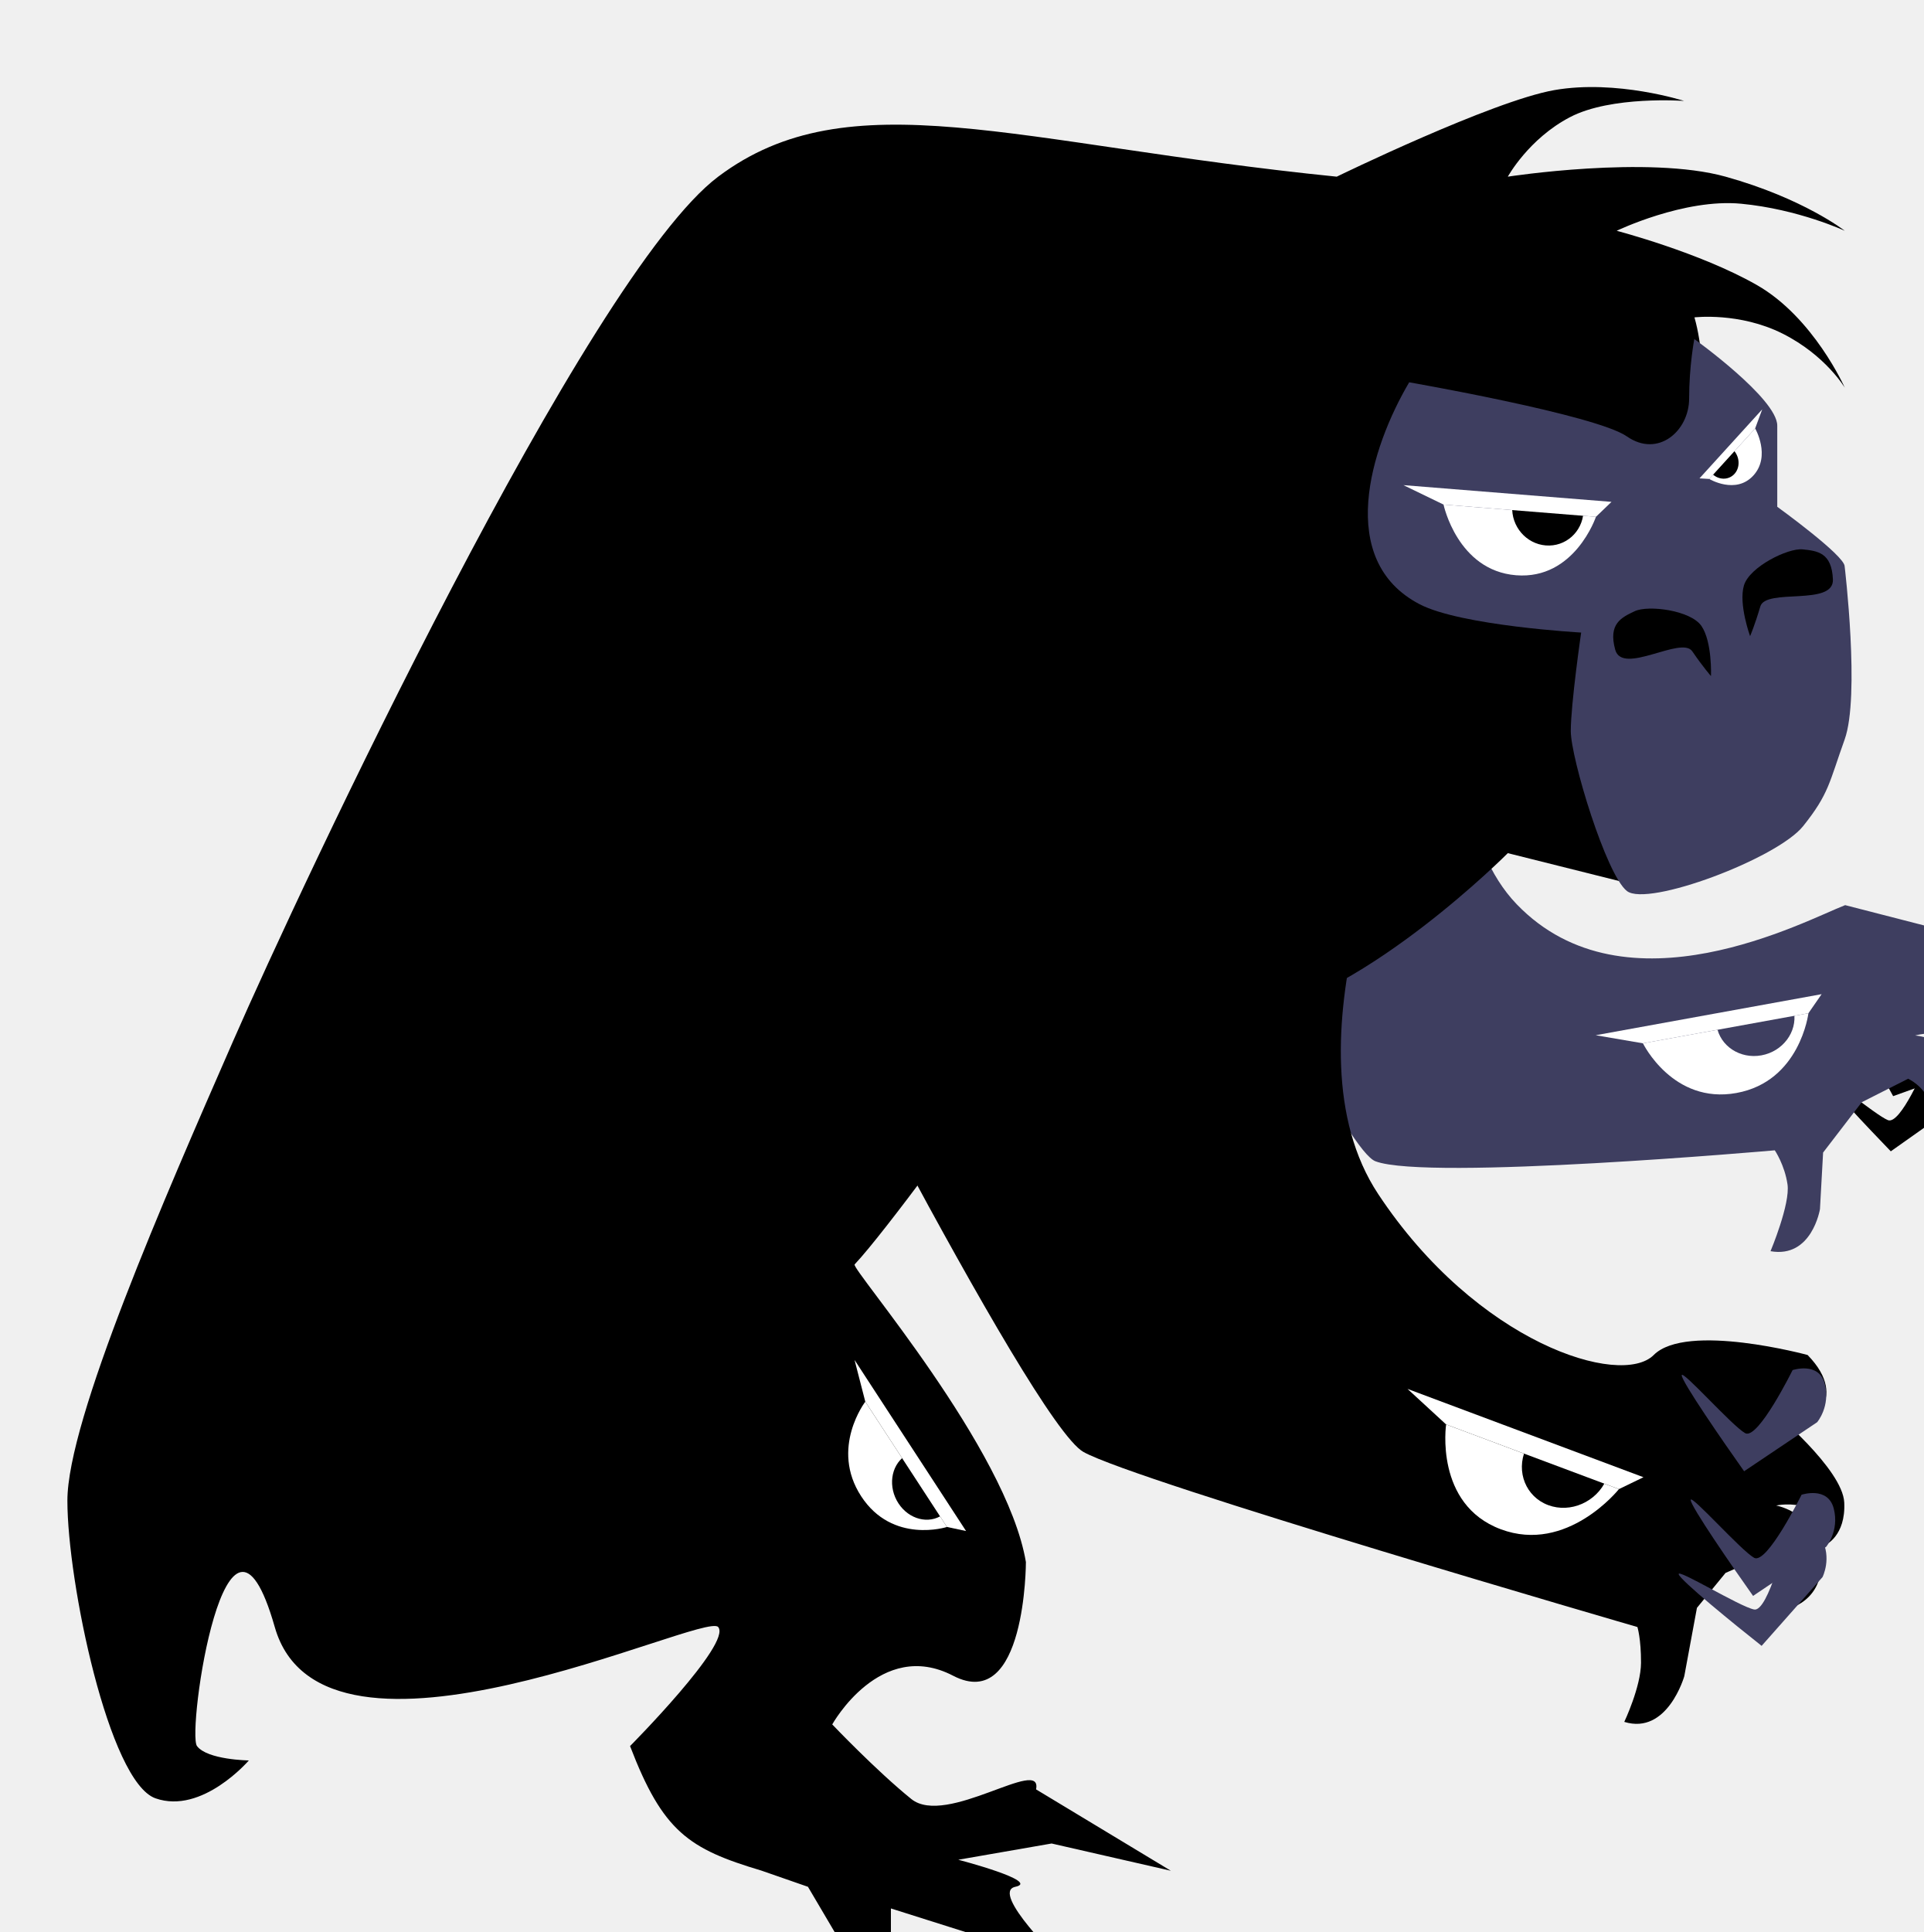
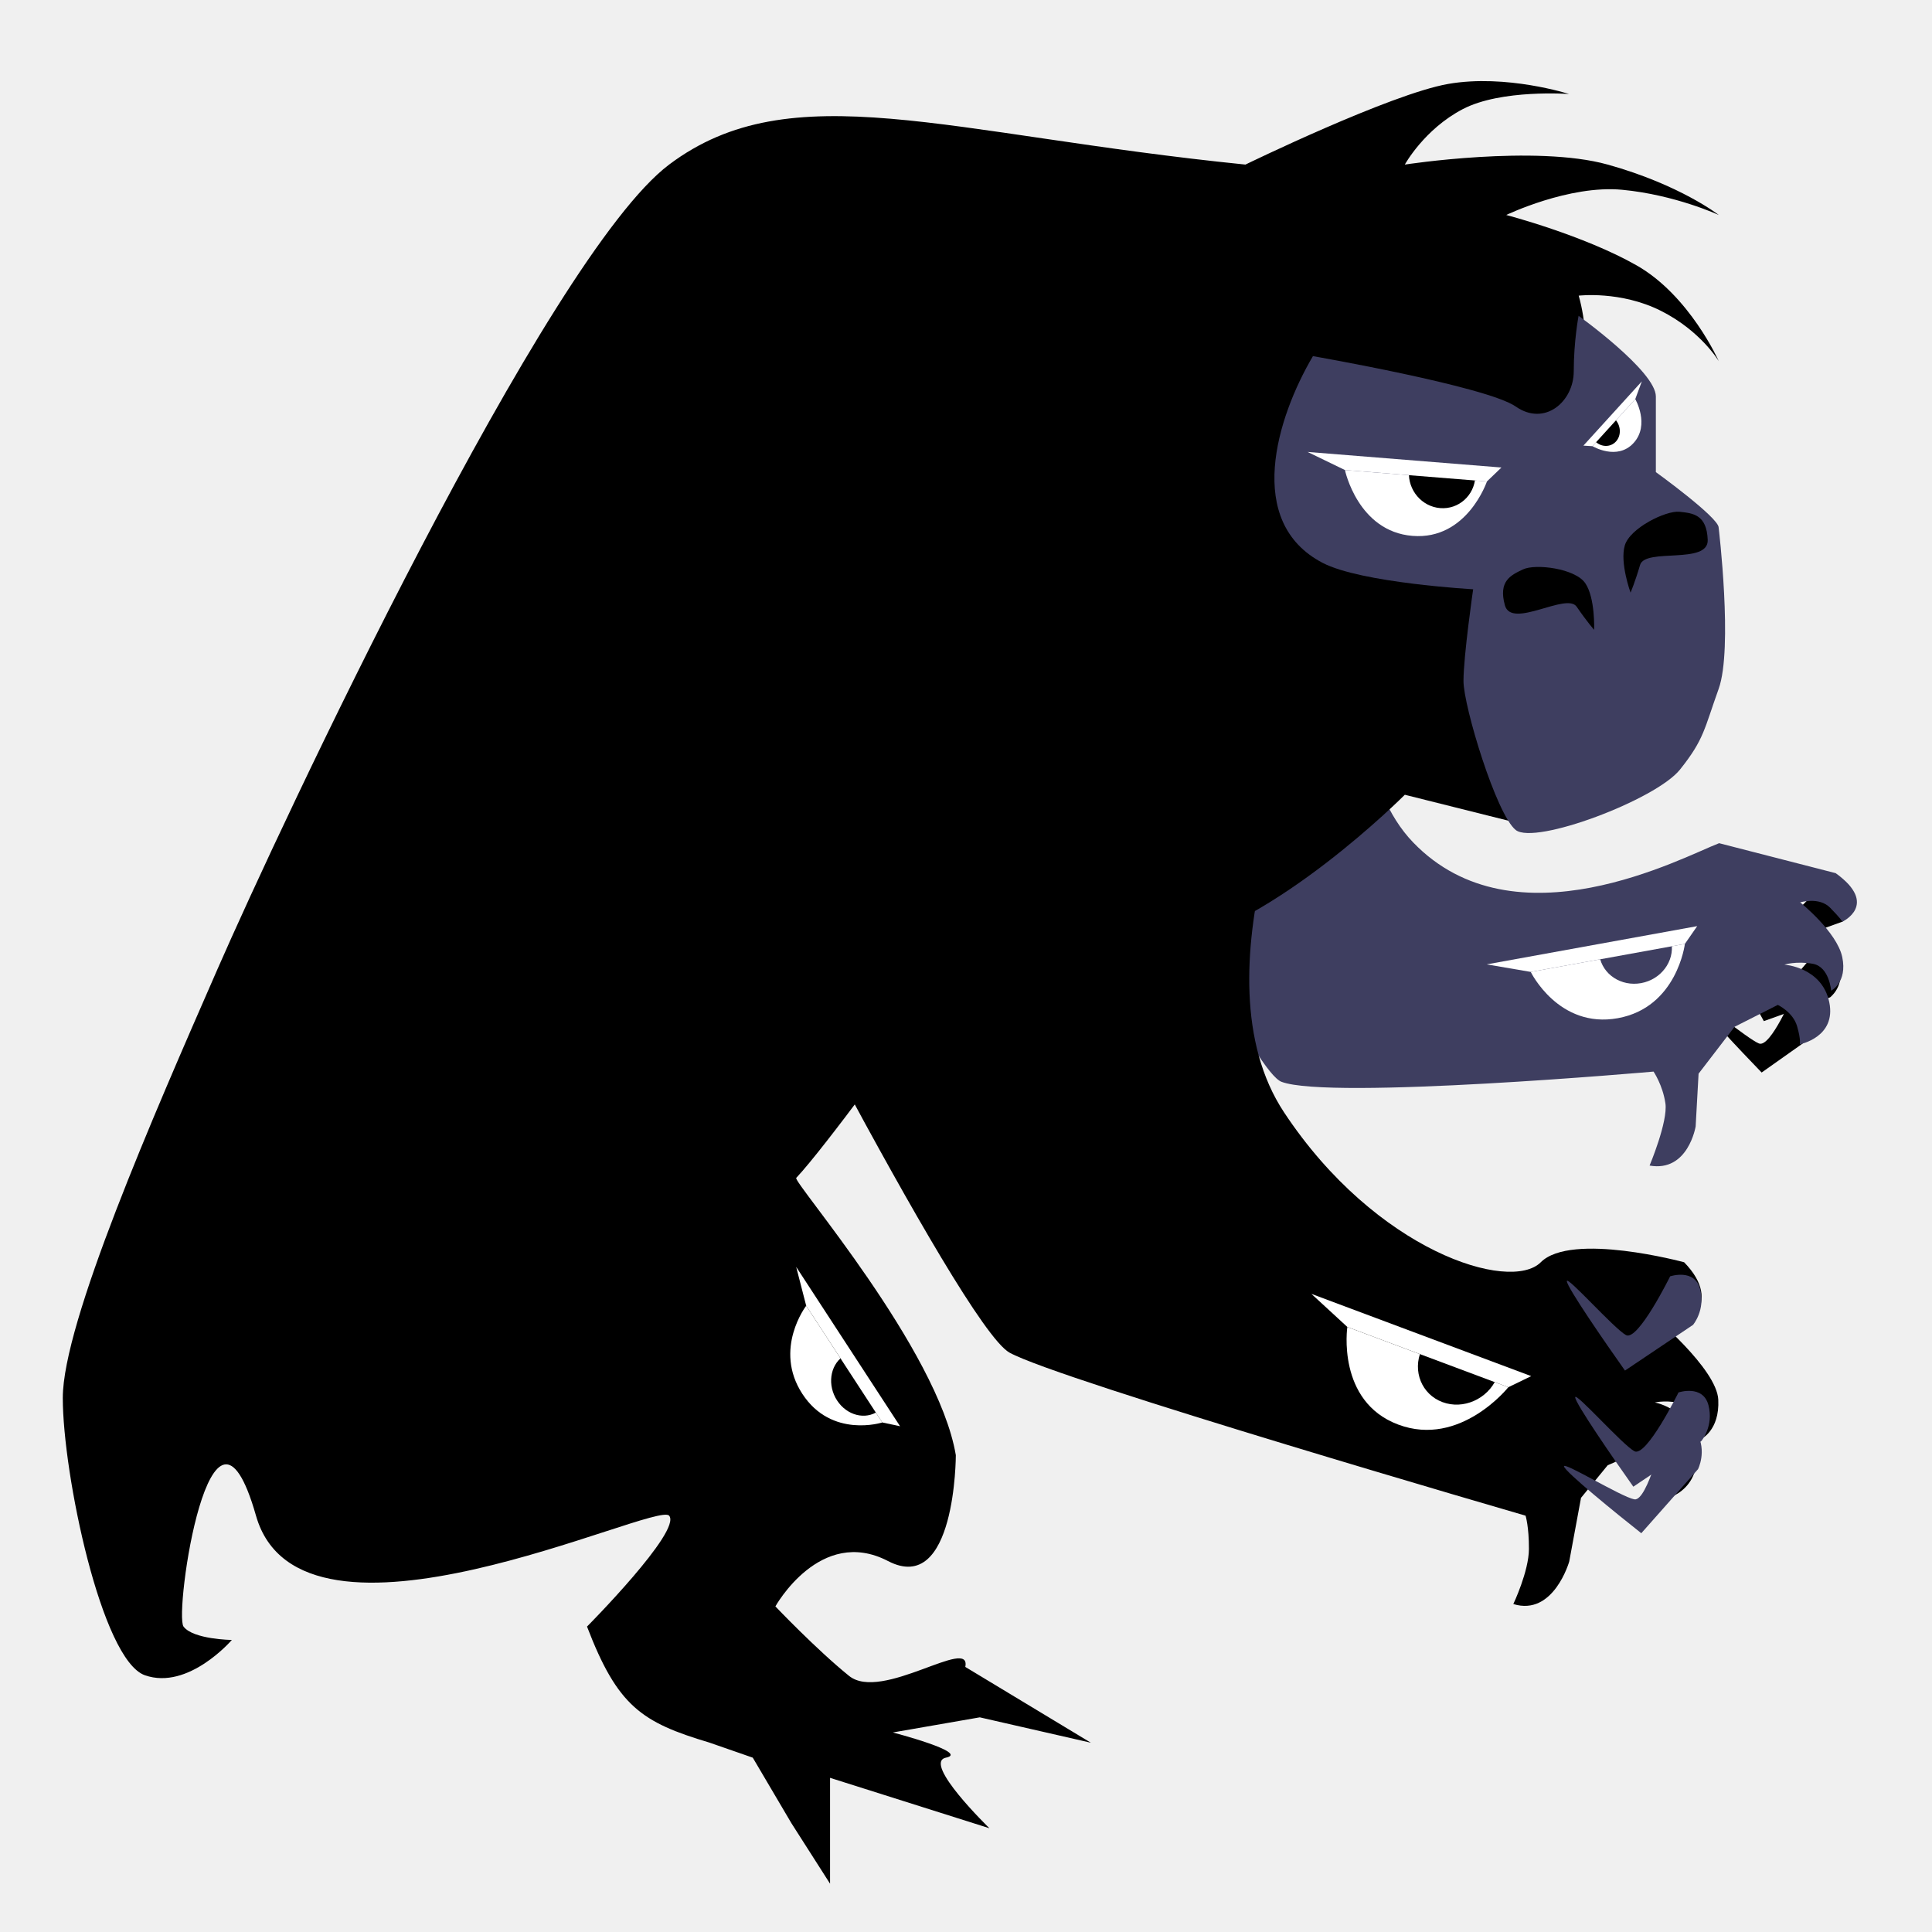
- <svg xmlns="http://www.w3.org/2000/svg" height="100%" viewbox="0 0 200 200" width="100%">
+ <svg xmlns="http://www.w3.org/2000/svg" height="100%" viewBox="0 0 200 200" width="100%">
  <path d="M182.088 108.021C183.295 108.507 185.674 102.807 185.674 102.807C185.674 102.807 187.922 101.975 188.665 103.72C189.407 105.465 188.367 106.783 188.367 106.783L182.365 111.027C180.224 108.816 175.929 104.273 175.885 103.792C175.841 103.312 180.88 107.536 182.088 108.021Z" fill="black" />
  <path d="M184.352 94.894C185.396 95.692 189.12 90.841 189.12 90.841C189.12 90.841 191.499 90.651 191.778 92.538C192.057 94.425 190.723 95.413 190.723 95.413L183.867 97.871C182.354 95.152 179.347 89.596 179.425 89.12C179.502 88.643 183.309 94.097 184.352 94.894Z" fill="black" />
  <path d="M183.076 102.729C184.119 103.527 187.844 98.676 187.844 98.676C187.844 98.676 190.222 98.486 190.502 100.373C190.781 102.26 189.446 103.248 189.446 103.248L182.591 105.706C181.077 102.987 178.071 97.431 178.148 96.955C178.226 96.478 182.032 101.931 183.076 102.729Z" fill="black" />
  <path d="M146.288 87.205C135.747 76.266 143.421 45.978 143.421 45.978L97.499 40.889C97.499 40.889 127.638 110.09 132.665 111.99C137.691 113.89 171.176 110.931 171.176 110.931C171.176 110.931 172.123 112.324 172.402 114.212C172.682 116.099 170.765 120.659 170.765 120.659C174.757 121.367 175.533 116.605 175.533 116.605L175.836 111.146L179.561 106.295L184.038 104.027C184.038 104.027 185.601 104.763 186.028 106.218C186.455 107.672 186.308 108.105 186.308 108.105C186.308 108.105 190.121 107.384 189.365 103.747C188.608 100.11 184.717 99.86 184.717 99.86C184.717 99.86 185.955 99.467 187.665 99.771C189.376 100.074 189.559 102.557 189.559 102.557C189.559 102.557 191.255 101.702 190.711 99.086C190.167 96.471 186.354 93.413 186.354 93.413C186.354 93.413 188.322 92.815 189.449 93.962C190.577 95.109 190.723 95.413 190.723 95.413C190.723 95.413 194.533 93.639 190.031 90.39L177.963 87.287C174.208 88.721 156.829 98.144 146.288 87.205Z" fill="#3E3E60" />
  <path d="M167.48 105.402C161.342 106.518 158.46 100.611 158.46 100.611L174.419 97.712C174.419 97.712 173.619 104.287 167.48 105.402Z" fill="white" />
  <path d="M173.03 97.585C173.353 99.524 171.945 101.399 169.886 101.773C167.826 102.147 165.894 100.879 165.571 98.94L173.03 97.585Z" fill="#3E3E60" />
  <path d="M153.903 99.832L175.693 95.873L174.419 97.712L158.46 100.612L153.903 99.832Z" fill="white" />
  <path d="M163.927 43.653C163.927 43.653 164.927 35.825 163.427 30.606C163.427 30.606 167.771 30.084 171.927 32.172C176.082 34.259 177.927 37.391 177.927 37.391C177.927 37.391 174.927 30.606 169.427 27.475C163.927 24.343 155.927 22.256 155.927 22.256C155.927 22.256 162.427 19.125 167.927 19.646C173.427 20.168 177.927 22.256 177.927 22.256C177.927 22.256 173.927 19.125 166.427 17.037C158.927 14.949 145.427 17.037 145.427 17.037C145.427 17.037 147.427 13.384 151.427 11.296C155.427 9.209 162.427 9.731 162.427 9.731C162.427 9.731 155.927 7.643 149.927 8.687C143.927 9.731 128.927 17.037 128.927 17.037C97.927 13.905 81.927 7.521 69.268 17.037C56.608 26.552 29.019 85.457 22.5 100.357L22.401 100.584C15.886 115.476 6.5 136.929 6.5 144.718C6.5 152.546 10.5 171.838 15 173.422C19.5 175.005 24 169.768 24 169.768C24 169.768 20 169.715 19 168.383C18 167.051 21.84 140.543 26.5 156.902C31.16 173.262 67.926 155.336 69.268 156.902C70.609 158.468 60.768 168.383 60.768 168.383C63.932 176.64 66.427 178.3 73.427 180.388L77.927 181.953L81.927 188.738L85.927 195V184.041L102.427 189.26C102.427 189.26 95.427 182.475 97.927 181.953C100.427 181.431 92.427 179.344 92.427 179.344L101.427 177.778L112.927 180.406L99.927 172.559C100.586 169.313 91.268 176.211 87.895 173.488C84.522 170.764 80.268 166.295 80.268 166.295C80.268 166.295 84.906 157.945 91.927 161.599C98.947 165.253 98.947 150.639 98.947 150.639C97.106 139.68 82.049 122.336 82.427 121.936C85.435 118.743 94.427 106.28 94.427 106.28C94.427 106.28 109.927 100.017 120.927 97.929C131.927 95.842 145.427 82.273 145.427 82.273L157.927 85.404L170.927 74.966L177.927 55.135L163.927 43.653Z" fill="black" />
  <path d="M132.927 115.152C123.395 100.747 135.775 75.377 135.775 75.377L73 84.701C73 84.701 99.411 137.176 104.5 140.021C109.589 142.867 157.927 156.903 157.927 156.903C157.927 156.903 158.283 158.036 158.274 160.356C158.264 162.675 156.659 166.05 156.659 166.05C160.832 167.339 162.447 161.645 162.447 161.645L163.667 155.055L166.427 151.684L169.895 150.168C169.895 150.168 171.454 151.229 171.675 153.04C171.895 154.851 171.665 155.359 171.665 155.359C171.665 155.359 175.881 154.896 175.664 150.402C175.448 145.908 171.308 145.186 171.308 145.186C171.308 145.186 172.702 144.842 174.491 145.395C176.279 145.947 176.068 148.979 176.068 148.979C176.068 148.979 178.031 148.124 177.875 144.892C177.72 141.661 170.927 136.027 170.927 136.027C170.927 136.027 171.927 135.505 172.927 136.027C173.927 136.549 173.927 137.593 173.927 137.593C173.927 137.593 178.645 135.095 174.341 130.669C174.341 130.669 162.667 127.501 159.5 130.669C156.333 133.836 142.458 129.556 132.927 115.152Z" fill="black" />
  <path d="M169.185 155.212C170.554 155.473 172.319 148.058 172.319 148.058C172.319 148.058 174.626 146.475 175.671 148.359C176.716 150.243 175.78 152.086 175.78 152.086L169.906 158.719C167.287 156.649 162.02 152.367 161.904 151.806C161.789 151.244 167.815 154.952 169.185 155.212Z" fill="#3E3E60" />
  <path d="M168.322 138.208C169.559 138.884 172.893 132.125 172.893 132.125C172.893 132.125 175.43 131.274 175.996 133.448C176.562 135.623 175.262 137.151 175.262 137.151L168.217 141.881C166.204 139.04 162.182 133.212 162.199 132.624C162.216 132.037 167.085 137.532 168.322 138.208Z" fill="#3E3E60" />
  <path d="M169.186 150.228C170.423 150.904 173.757 144.146 173.757 144.146C173.757 144.146 176.294 143.294 176.86 145.469C177.426 147.643 176.126 149.171 176.126 149.171L169.081 153.901C167.068 151.061 163.046 145.233 163.063 144.645C163.08 144.057 167.949 149.552 169.186 150.228Z" fill="#3E3E60" />
  <path d="M144.748 147.473C138.337 145.074 139.476 137.367 139.476 137.367L156.143 143.604C156.143 143.604 151.158 149.872 144.748 147.473Z" fill="white" />
  <path d="M154.937 142.672C153.986 144.842 151.471 145.95 149.32 145.145C147.169 144.34 146.196 141.928 147.147 139.757L154.937 142.672Z" fill="black" />
  <path d="M135.754 133.94L158.511 142.456L156.143 143.603L139.476 137.366L135.754 133.94Z" fill="white" />
  <path d="M83.059 144.293C80.029 139.646 83.457 135.172 83.457 135.172L91.334 147.253C91.334 147.253 86.088 148.939 83.059 144.293Z" fill="white" />
  <path d="M90.934 146.065C89.587 147.022 87.671 146.534 86.654 144.975C85.638 143.415 85.906 141.376 87.253 140.419L90.934 146.065Z" fill="black" />
  <path d="M82.421 131.148L93.175 147.644L91.334 147.253L83.457 135.171L82.421 131.148Z" fill="white" />
  <path d="M135.914 36.868C135.914 36.868 153.914 40 156.914 42.087C159.914 44.175 162.914 41.566 162.914 38.434C162.914 35.303 163.414 32.693 163.414 32.693C163.414 32.693 171.414 38.434 171.414 41.044V48.872C171.414 48.872 177.914 53.569 177.914 54.613C177.914 54.613 179.414 67.138 177.914 71.313C176.414 75.488 176.414 76.532 173.914 79.663C171.414 82.795 158.914 87.492 156.914 85.926C154.914 84.36 151.5 73.11 151.5 70.501C151.5 67.891 152.5 61.001 152.5 61.001C152.5 61.001 140.914 60.353 136.914 58.266C128.816 54.039 132.158 43.244 135.914 36.868Z" fill="#3E3E60" />
  <path d="M146.221 55.474C140.568 55.02 139.227 48.658 139.227 48.658L153.926 49.839C153.926 49.839 151.875 55.928 146.221 55.474Z" fill="white" />
  <path d="M152.724 49.373C152.614 51.307 150.986 52.751 149.089 52.599C147.192 52.447 145.744 50.755 145.854 48.821L152.724 49.373Z" fill="black" />
  <path d="M135.358 46.784L155.428 48.397L153.926 49.839L139.227 48.658L135.358 46.784Z" fill="white" />
  <path d="M169.115 45.851C170.819 43.977 169.282 41.315 169.282 41.315L164.852 46.187C164.852 46.187 167.412 47.725 169.115 45.851Z" fill="white" />
  <path d="M165.1 45.658C165.736 46.311 166.715 46.33 167.287 45.701C167.859 45.072 167.807 44.033 167.17 43.381L165.1 45.658Z" fill="black" />
  <path d="M169.963 39.477L163.914 46.131L164.852 46.188L169.282 41.315L169.963 39.477Z" fill="white" />
  <path d="M164.104 60.37C165.152 61.901 165.023 65.199 165.023 65.199C165.023 65.199 164.265 64.341 163.218 62.81C162.17 61.279 156.479 65.165 155.786 62.658C155.093 60.151 156.383 59.545 157.672 58.939L157.672 58.939C158.962 58.334 163.057 58.839 164.104 60.37Z" fill="black" />
  <path d="M168.198 56.465C167.669 58.264 168.794 61.349 168.794 61.349C168.794 61.349 169.252 60.284 169.78 58.485C170.308 56.686 176.886 58.487 176.782 55.88C176.677 53.273 175.27 53.126 173.862 52.978L173.862 52.978C172.455 52.831 168.726 54.666 168.198 56.465Z" fill="black" />
</svg>
